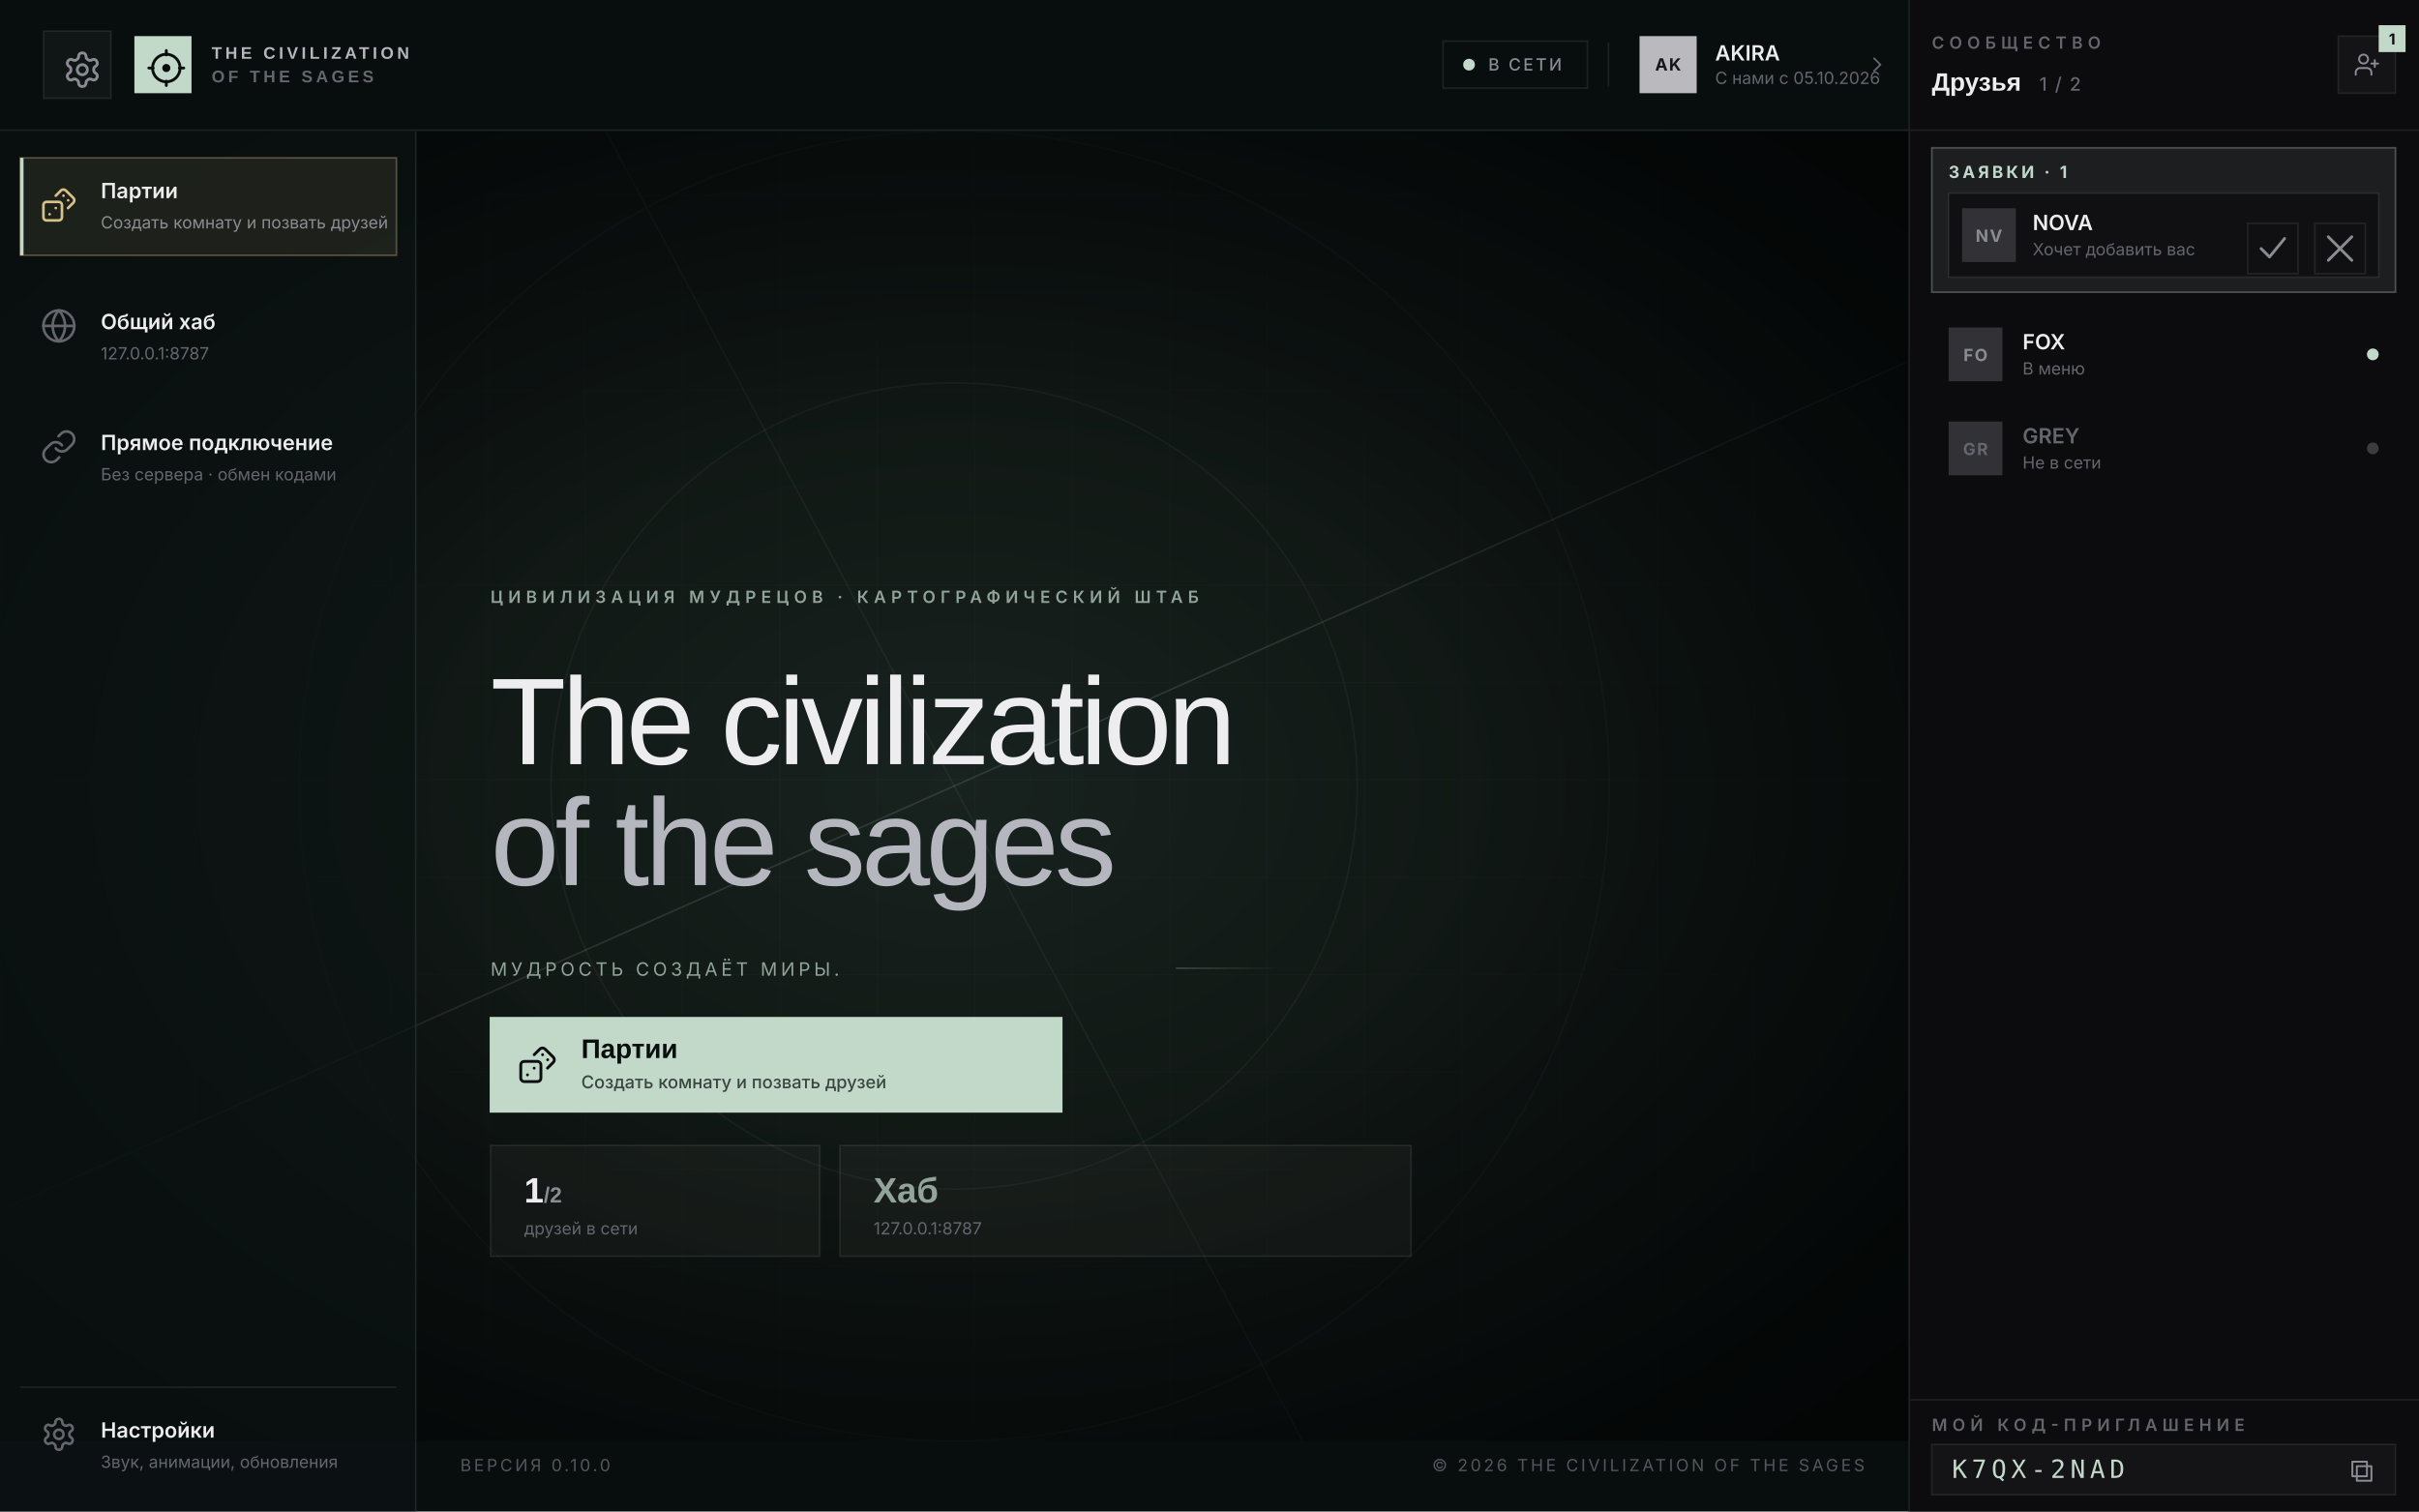
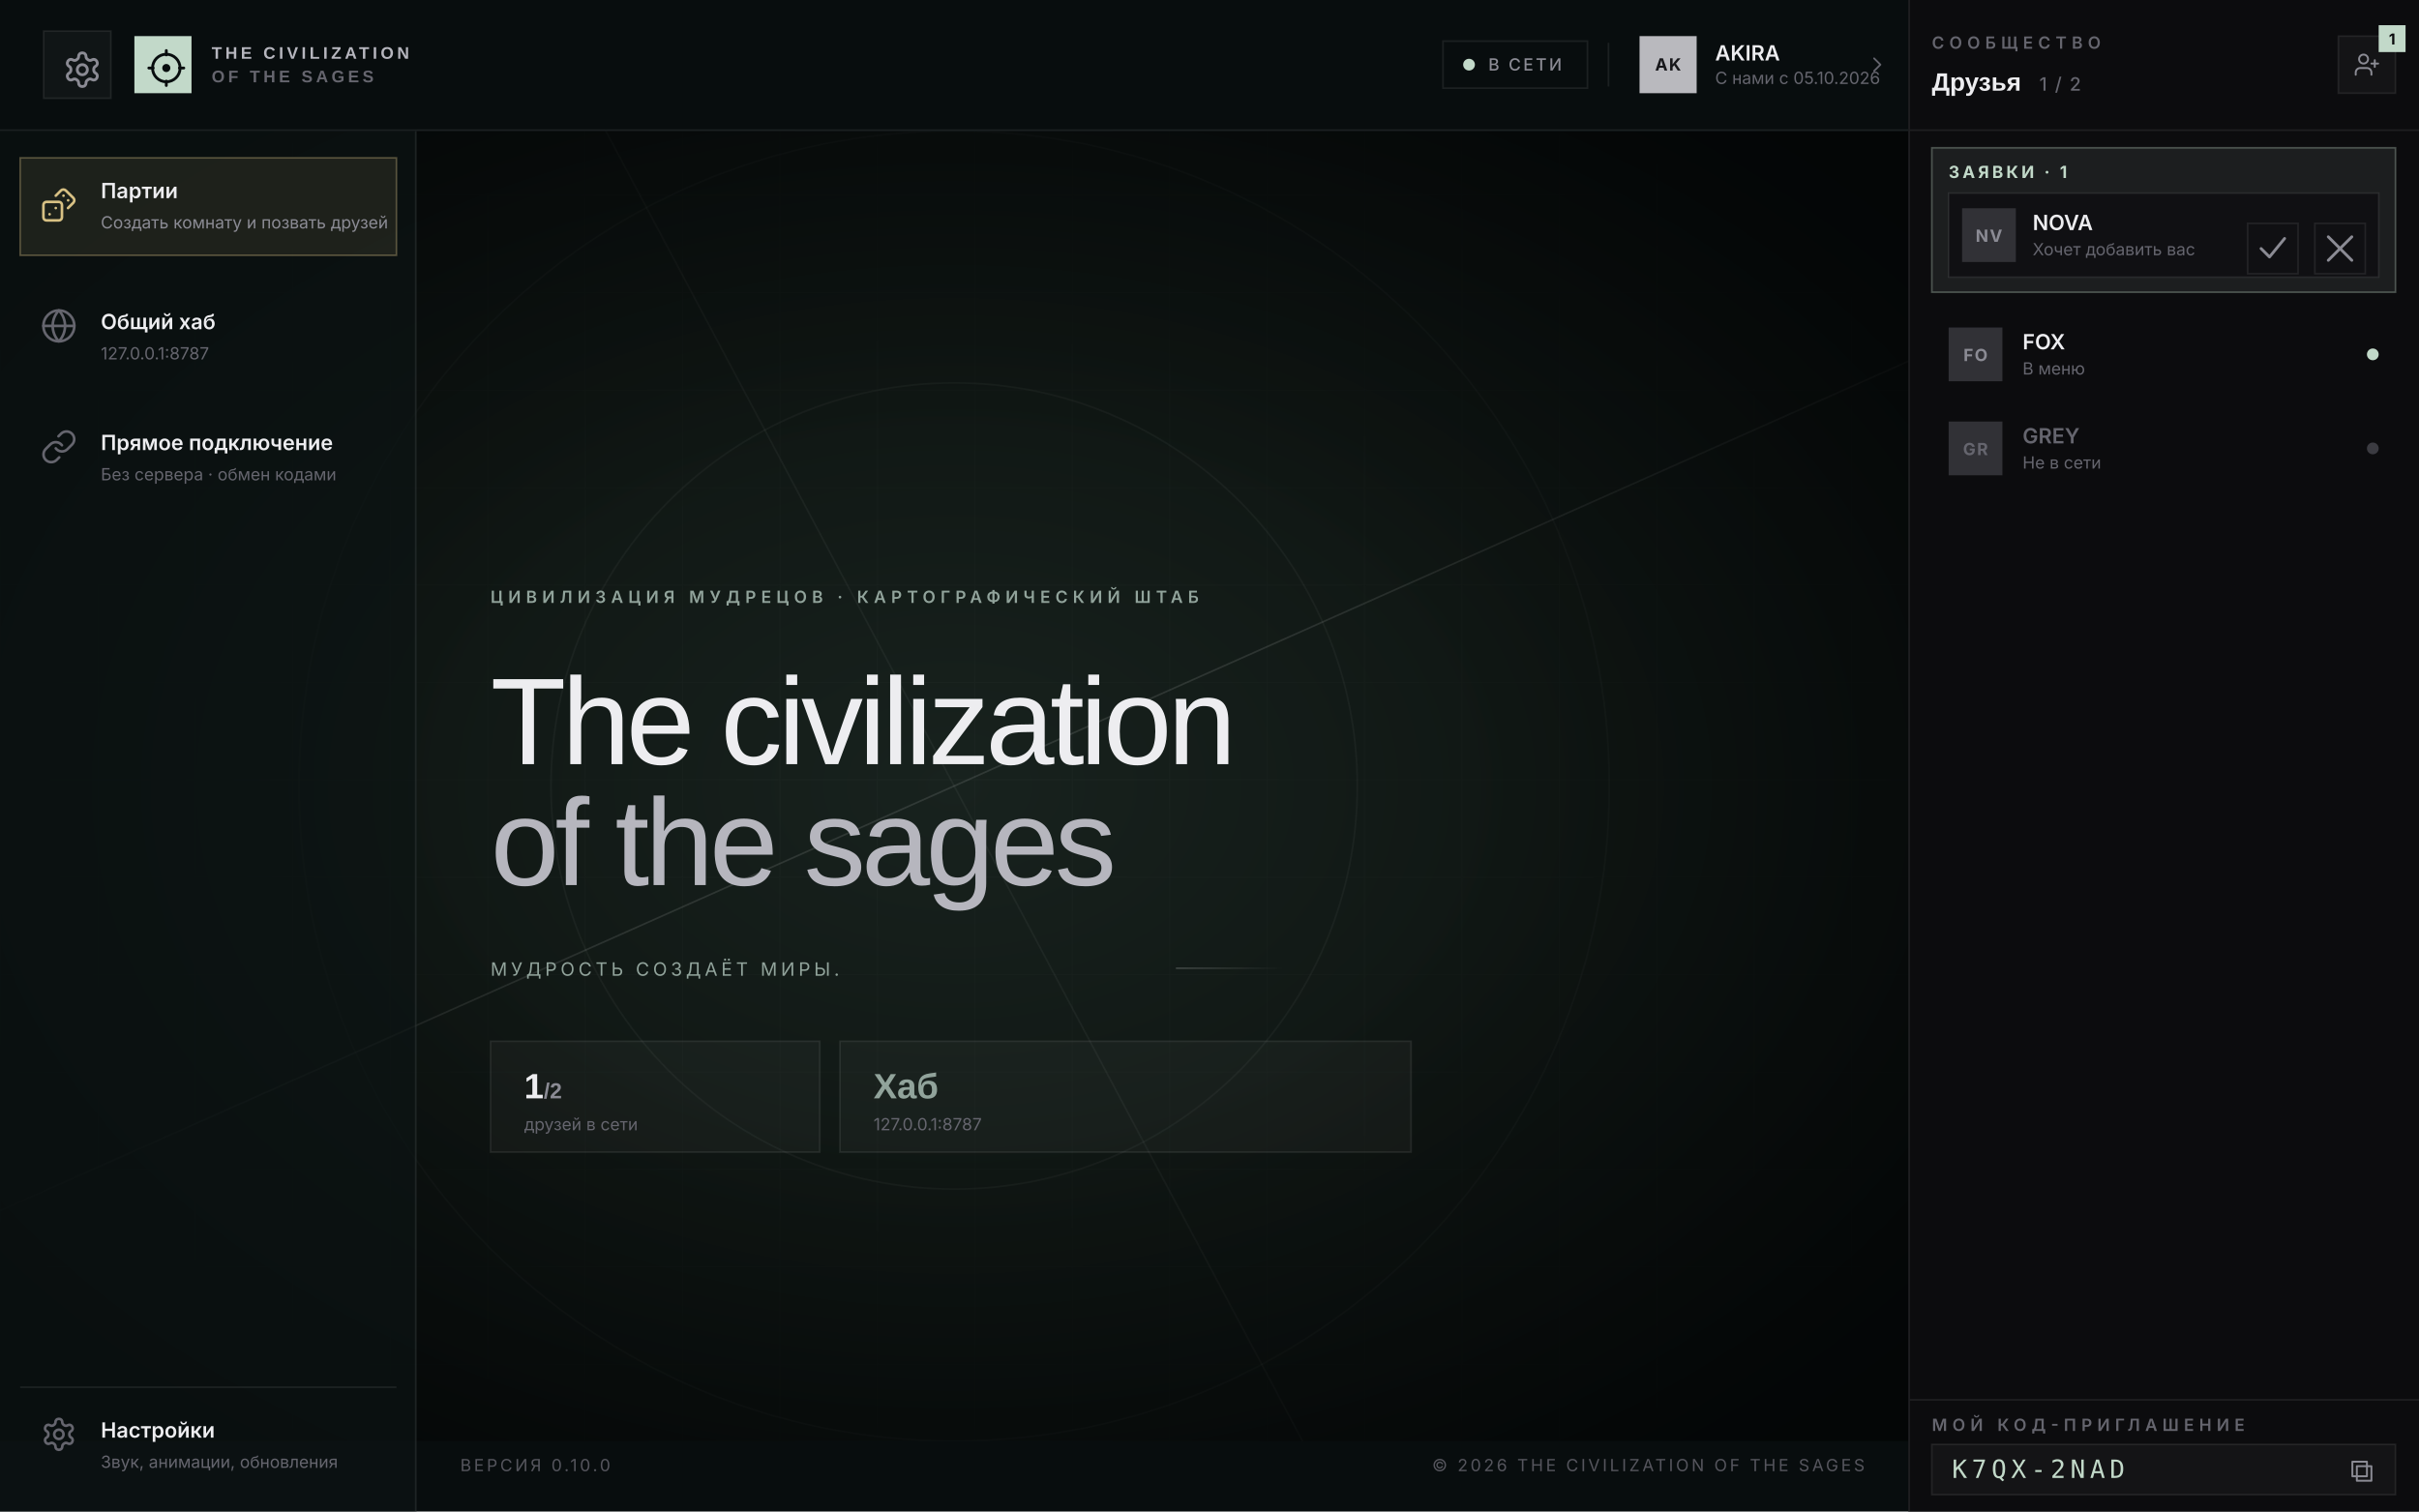
<svg xmlns="http://www.w3.org/2000/svg" width="1440" height="900" viewBox="0 0 1440 900" font-family="Inter, Arial, sans-serif">
  <defs>
    <radialGradient id="stageBg" cx="50%" cy="50%" r="68%">
      <stop offset="0" stop-color="#18221e" />
      <stop offset=".44" stop-color="#101714" />
      <stop offset="1" stop-color="#080d0e" />
    </radialGradient>
    <radialGradient id="vignette" cx="50%" cy="50%" r="62%">
      <stop offset=".42" stop-color="#000" stop-opacity="0" />
      <stop offset="1" stop-color="#000" stop-opacity=".55" />
    </radialGradient>
    <radialGradient id="gridMask" cx="50%" cy="50%" r="68%">
      <stop offset="0" stop-color="#fff" />
      <stop offset="1" stop-color="#000" />
    </radialGradient>
    <linearGradient id="beam">
      <stop stop-color="#fff" stop-opacity="0" />
      <stop offset=".38" stop-color="#fff" stop-opacity=".11" />
      <stop offset=".62" stop-color="#fff" stop-opacity=".11" />
      <stop offset="1" stop-color="#fff" stop-opacity="0" />
    </linearGradient>
    <linearGradient id="accentL">
      <stop stop-color="#fff" stop-opacity="0" />
      <stop offset="1" stop-color="#fff" stop-opacity=".18" />
    </linearGradient>
    <linearGradient id="accentR">
      <stop stop-color="#fff" stop-opacity=".18" />
      <stop offset="1" stop-color="#fff" stop-opacity="0" />
    </linearGradient>
    <pattern id="grid" width="58" height="58" patternUnits="userSpaceOnUse">
      <path d="M58 0H0V58" fill="none" stroke="#fff" stroke-opacity=".02" />
    </pattern>
    <mask id="gridFade">
      <rect y="78" width="1136" height="780" fill="url(#gridMask)" />
    </mask>
    <clipPath id="stageClip">
      <rect y="78" width="1136" height="780" />
    </clipPath>
    <g id="icoSigil" fill="none" stroke="currentColor" stroke-width="1.7" stroke-linecap="round">
      <circle cx="12" cy="12" r="8.2" />
      <circle cx="12" cy="12" r="2.4" fill="currentColor" stroke="none" />
      <path d="M12 1.6v2.6M12 19.8v2.6M1.6 12h2.6M19.8 12h2.6" />
    </g>
    <g id="icoGear" fill="none" stroke="currentColor" stroke-width="1.7" stroke-linejoin="round">
      <path d="M12.2 2h-.4a2 2 0 0 0-2 2v.2a2 2 0 0 1-1 1.7l-.4.3a2 2 0 0 1-2 0l-.2-.1a2 2 0 0 0-2.7.7l-.2.4a2 2 0 0 0 .7 2.7l.2.1a2 2 0 0 1 1 1.7v.5a2 2 0 0 1-1 1.8l-.2.1a2 2 0 0 0-.7 2.7l.2.4a2 2 0 0 0 2.7.7l.2-.1a2 2 0 0 1 2 0l.4.3a2 2 0 0 1 1 1.7v.2a2 2 0 0 0 2 2h.4a2 2 0 0 0 2-2v-.2a2 2 0 0 1 1-1.7l.4-.3a2 2 0 0 1 2 0l.2.1a2 2 0 0 0 2.7-.7l.2-.4a2 2 0 0 0-.7-2.7l-.2-.1a2 2 0 0 1-1-1.8v-.5a2 2 0 0 1 1-1.7l.2-.1a2 2 0 0 0 .7-2.7l-.2-.4a2 2 0 0 0-2.7-.7l-.2.1a2 2 0 0 1-2 0l-.4-.3a2 2 0 0 1-1-1.7V4a2 2 0 0 0-2-2Z" />
      <circle cx="12" cy="12" r="3" />
    </g>
    <g id="icoUserPlus" fill="none" stroke="currentColor" stroke-width="1.7" stroke-linecap="round" stroke-linejoin="round">
      <path d="M16 21v-2a4 4 0 0 0-4-4H6a4 4 0 0 0-4 4v2" />
      <circle cx="9" cy="7" r="4" />
      <path d="M19 8v6M22 11h-6" />
    </g>
    <g id="icoCopy" fill="none" stroke="currentColor" stroke-width="1.7" stroke-linecap="round" stroke-linejoin="round">
      <rect x="9" y="9" width="13" height="13" />
      <rect x="5" y="5" width="13" height="13" />
    </g>
    <path id="icoChevron" d="m9 18 6-6-6-6" fill="none" stroke="currentColor" stroke-width="1.7" stroke-linecap="round" stroke-linejoin="round" />
    <g id="icoDices" fill="none" stroke="currentColor" stroke-width="1.7" stroke-linecap="round" stroke-linejoin="round">
      <rect x="2" y="10" width="12" height="12" rx="2" />
      <path d="m17.92 14 3.5-3.5a2.24 2.24 0 0 0 0-3l-5-4.92a2.24 2.24 0 0 0-3 0L10 6" />
      <path d="M6 18h.01M10 14h.01M15 6h.01M18 9h.01" />
    </g>
    <g id="icoGlobe" fill="none" stroke="currentColor" stroke-width="1.7" stroke-linecap="round" stroke-linejoin="round">
      <circle cx="12" cy="12" r="10" />
      <path d="M12 2a14.5 14.5 0 0 0 0 20 14.5 14.5 0 0 0 0-20M2 12h20" />
    </g>
    <g id="icoLink" fill="none" stroke="currentColor" stroke-width="1.7" stroke-linecap="round" stroke-linejoin="round">
      <path d="M10 13a5 5 0 0 0 7.54.54l3-3a5 5 0 0 0-7.07-7.07l-1.72 1.71M14 11a5 5 0 0 0-7.54-.54l-3 3a5 5 0 0 0 7.07 7.07l1.71-1.71" />
    </g>
  </defs>
  <rect width="1440" height="900" fill="#080d0e" />
  <rect y="78" width="1136" height="780" fill="url(#stageBg)" />
  <rect y="78" width="1136" height="780" fill="url(#grid)" mask="url(#gridFade)" />
  <g clip-path="url(#stageClip)">
    <circle cx="568" cy="468" r="240" fill="none" stroke="#fff" stroke-opacity=".04" />
    <circle cx="568" cy="468" r="390" fill="none" stroke="#fff" stroke-opacity=".025" />
    <rect x="-284" y="467.5" width="1704" height="1" fill="url(#beam)" transform="rotate(-24 568 468)" />
    <rect x="-284" y="467.5" width="1704" height="1" fill="url(#beam)" opacity=".4" transform="rotate(62 568 468)" />
  </g>
  <rect y="78" width="1136" height="780" fill="url(#vignette)" />
  <g text-anchor="start">
    <text x="292" y="359" font-size="10" font-weight="600" letter-spacing="3" fill="#91a39b">ЦИВИЛИЗАЦИЯ МУДРЕЦОВ · КАРТОГРАФИЧЕСКИЙ ШТАБ</text>
    <g font-family="Manrope, Arial, sans-serif" font-size="73.6" font-weight="500" letter-spacing="-2.58">
      <text x="292" y="455" fill="#ededf0">The civilization</text>
      <text x="292" y="527" fill="#b6b6be">of the sages</text>
    </g>
    <text x="292" y="581" font-size="11" letter-spacing="2.2" fill="#91a39b">МУДРОСТЬ СОЗДАЁТ МИРЫ.</text>
  </g>
  <rect x="700" y="576" width="64" height="1" fill="url(#accentR)" />
  <g>
-     <rect x="292" y="606" width="340" height="56" fill="#c2d9c9" stroke="#c2d9c9" />
-     <g transform="translate(308 622)" color="#080d0e">
-       <use href="#icoDices" />
-     </g>
-     <text x="346" y="630" font-family="Manrope, Arial, sans-serif" font-size="16" font-weight="700" fill="#080d0e">Партии</text>
-     <text x="346" y="648" font-size="10.5" font-weight="500" fill="#080d0e" fill-opacity=".72">Создать комнату и позвать друзей</text>
-   </g>
-   <g>
-     <rect x="292" y="682" width="196" height="66" fill="#fff" fill-opacity=".035" stroke="#fff" stroke-opacity=".08" />
-     <text x="312" y="716" font-family="Manrope, Arial, sans-serif" font-size="21" font-weight="600" fill="#ededf0">1<tspan font-size="13" fill="#8b8b94">/2</tspan>
+     <rect x="292" y="620" width="196" height="66" fill="#fff" fill-opacity=".035" stroke="#fff" stroke-opacity=".08" />
+     <text x="312" y="654" font-family="Manrope, Arial, sans-serif" font-size="21" font-weight="600" fill="#ededf0">1<tspan font-size="13" fill="#8b8b94">/2</tspan>
    </text>
-     <text x="312" y="735" font-size="10" fill="#65656e">друзей в сети</text>
-     <rect x="500" y="682" width="340" height="66" fill="#fff" fill-opacity=".035" stroke="#fff" stroke-opacity=".08" />
-     <text x="520" y="716" font-family="Manrope, Arial, sans-serif" font-size="21" font-weight="600" fill="#91a39b">Хаб</text>
-     <text x="520" y="735" font-size="10" fill="#65656e">127.0.0.1:8787</text>
+     <text x="312" y="673" font-size="10" fill="#65656e">друзей в сети</text>
+     <rect x="500" y="620" width="340" height="66" fill="#fff" fill-opacity=".035" stroke="#fff" stroke-opacity=".08" />
+     <text x="520" y="654" font-family="Manrope, Arial, sans-serif" font-size="21" font-weight="600" fill="#91a39b">Хаб</text>
+     <text x="520" y="673" font-size="10" fill="#65656e">127.0.0.1:8787</text>
  </g>
  <rect x="0" y="78" width="248" height="822" fill="#0d1415" fill-opacity=".66" />
  <path d="M247.5 78v822" stroke="#fff" stroke-opacity=".08" />
  <rect x="12" y="94" width="224" height="58" fill="#d8c184" fill-opacity=".1" stroke="#d8c184" stroke-opacity=".34" />
-   <rect x="12" y="94" width="2" height="58" fill="#c2d9c9" />
  <g transform="translate(24 111)" color="#d8c184">
    <use href="#icoDices" transform="scale(.92)" />
  </g>
  <text x="60" y="118" font-size="12.5" font-weight="600" fill="#ededf0">Партии</text>
  <text x="60" y="136" font-size="10" fill="#8b8b94">Создать комнату и позвать друзей</text>
  <g transform="translate(24 183)" color="#65656e">
    <use href="#icoGlobe" transform="scale(.92)" />
  </g>
  <g transform="translate(24 255)" color="#65656e">
    <use href="#icoLink" transform="scale(.92)" />
  </g>
  <g font-size="12.5" font-weight="600" fill="#ededf0">
    <text x="60" y="196">Общий хаб</text>
    <text x="60" y="268">Прямое подключение</text>
  </g>
  <g font-size="10" fill="#65656e">
    <text x="60" y="214">127.0.0.1:8787</text>
    <text x="60" y="286">Без сервера · обмен кодами</text>
  </g>
  <path d="M12 826h224" stroke="#fff" stroke-opacity=".08" />
  <g transform="translate(24 843)" color="#65656e">
    <use href="#icoGear" transform="scale(.92)" />
  </g>
  <text x="60" y="856" font-size="12.5" font-weight="600" fill="#ededf0">Настройки</text>
  <text x="60" y="874" font-size="10" fill="#65656e">Звук, анимации, обновления</text>
  <text x="274" y="876" font-size="10" letter-spacing="1.6" fill="#55555d">ВЕРСИЯ 0.10.0</text>
  <text x="1110" y="876" font-size="10" letter-spacing="1.6" text-anchor="end" fill="#55555d">© 2026 THE CIVILIZATION OF THE SAGES</text>
  <rect width="1136" height="78" fill="#080d0e" />
  <path d="M0 77.5h1136" stroke="#fff" stroke-opacity=".08" />
  <rect x="26" y="18.5" width="40" height="40" fill="#fff" fill-opacity=".035" stroke="#fff" stroke-opacity=".08" />
  <g transform="translate(37 29.5)" color="#8b8b94">
    <use href="#icoGear" />
  </g>
  <rect x="80" y="21.5" width="34" height="34" fill="#c2d9c9" />
  <g transform="translate(87 28.5)" color="#080d0e">
    <use href="#icoSigil" />
  </g>
  <g font-family="Manrope, Arial, sans-serif" font-size="10" font-weight="700" letter-spacing="2">
    <text x="126" y="35" fill="#b6b6be">THE CIVILIZATION</text>
    <text x="126" y="49" fill="#65656e">OF THE SAGES</text>
  </g>
  <rect x="859" y="24.5" width="86" height="28" fill="none" stroke="#fff" stroke-opacity=".08" />
  <circle cx="874.5" cy="38.5" r="3.5" fill="#c2d9c9" />
  <text x="886" y="42" font-size="10" font-weight="500" letter-spacing="1.4" fill="#8b8b94">В СЕТИ</text>
  <rect x="957" y="25.5" width="1" height="26" fill="#fff" fill-opacity=".08" />
  <rect x="976" y="21.5" width="34" height="34" fill="#b9b9be" />
  <text x="993" y="42" font-size="10" font-weight="700" letter-spacing=".8" text-anchor="middle" fill="#16161a">AK</text>
  <text x="1021" y="36" font-size="12.5" font-weight="600" fill="#ededf0">AKIRA</text>
  <text x="1021" y="50" font-size="10" fill="#65656e">С нами с 05.10.2026</text>
  <g transform="translate(1110 31)" color="#65656e">
    <use href="#icoChevron" transform="scale(.625)" />
  </g>
  <rect x="1136" width="304" height="900" fill="#0c0c0e" />
  <path d="M1136.5 0v900M1137 77.5h303" stroke="#fff" stroke-opacity=".08" />
  <text x="1150" y="29" font-size="10" font-weight="600" letter-spacing="3" fill="#65656e">СООБЩЕСТВО</text>
  <text x="1150" y="54" font-family="Manrope, Arial, sans-serif" font-size="15" font-weight="700" fill="#ededf0">Друзья</text>
  <text x="1214" y="54" font-size="11" font-weight="500" letter-spacing=".88" fill="#65656e">1 / 2</text>
  <rect x="1392" y="21.5" width="34" height="34" fill="#fff" fill-opacity=".035" stroke="#fff" stroke-opacity=".08" />
  <g transform="translate(1401 30.5)" color="#8b8b94">
    <use href="#icoUserPlus" transform="scale(.667)" />
  </g>
  <rect x="1416" y="15" width="16" height="16" fill="#c2d9c9" />
  <text x="1424" y="26.5" font-size="9" font-weight="700" text-anchor="middle" fill="#0b0b0d">1</text>
  <rect x="1150" y="88" width="276" height="86" fill="#c2d9c9" fill-opacity=".09" stroke="#c2d9c9" stroke-opacity=".32" />
  <text x="1160" y="106" font-size="10" font-weight="700" letter-spacing="1.8" fill="#c2d9c9">ЗАЯВКИ · 1</text>
  <rect x="1160" y="115" width="256" height="50" fill="#101013" stroke="#fff" stroke-opacity=".08" />
  <rect x="1168" y="124" width="32" height="32" fill="#313136" />
  <text x="1184" y="144" font-size="10" font-weight="700" letter-spacing=".8" text-anchor="middle" fill="#8b8b94">NV</text>
  <text x="1210" y="137" font-size="12.5" font-weight="600" fill="#ededf0">NOVA</text>
  <text x="1210" y="152" font-size="10" fill="#65656e">Хочет добавить вас</text>
  <rect x="1338" y="133" width="30" height="30" fill="none" stroke="#fff" stroke-opacity=".08" />
  <path d="m1346 148 5 5 9-11" fill="none" stroke="#8b8b94" stroke-width="1.7" stroke-linecap="round" stroke-linejoin="round" />
  <rect x="1378" y="133" width="30" height="30" fill="none" stroke="#fff" stroke-opacity=".08" />
  <path d="m1386 141 14 14m0-14-14 14" fill="none" stroke="#8b8b94" stroke-width="1.7" stroke-linecap="round" />
  <g font-size="12.5" font-weight="600">
    <rect x="1160" y="195" width="32" height="32" fill="#313136" />
    <text x="1176" y="215" font-size="10" font-weight="700" letter-spacing=".8" text-anchor="middle" fill="#8b8b94">FO</text>
    <text x="1204" y="208" fill="#ededf0">FOX</text>
    <text x="1204" y="223" font-size="10" font-weight="400" fill="#65656e">В меню</text>
    <circle cx="1412.5" cy="211" r="3.5" fill="#c2d9c9" />
    <rect x="1160" y="251" width="32" height="32" fill="#313136" />
    <text x="1176" y="271" font-size="10" font-weight="700" letter-spacing=".8" text-anchor="middle" fill="#65656e">GR</text>
    <text x="1204" y="264" fill="#65656e">GREY</text>
    <text x="1204" y="279" font-size="10" font-weight="400" fill="#65656e">Не в сети</text>
    <circle cx="1412.5" cy="267" r="3.5" fill="#3b3b41" />
  </g>
  <path d="M1137 833.5h303" stroke="#fff" stroke-opacity=".08" />
  <text x="1150" y="852" font-size="10" font-weight="600" letter-spacing="3" fill="#65656e">МОЙ КОД-ПРИГЛАШЕНИЕ</text>
  <rect x="1150" y="860" width="276" height="30" fill="#fff" fill-opacity=".035" stroke="#fff" stroke-opacity=".08" />
  <text x="1162" y="880" font-size="15" letter-spacing="2.7" fill="#c2d9c9" font-family="Menlo, Consolas, monospace">K7QX-2NAD</text>
  <g transform="translate(1397 867)" color="#8b8b94">
    <use href="#icoCopy" transform="scale(.667)" />
  </g>
</svg>
